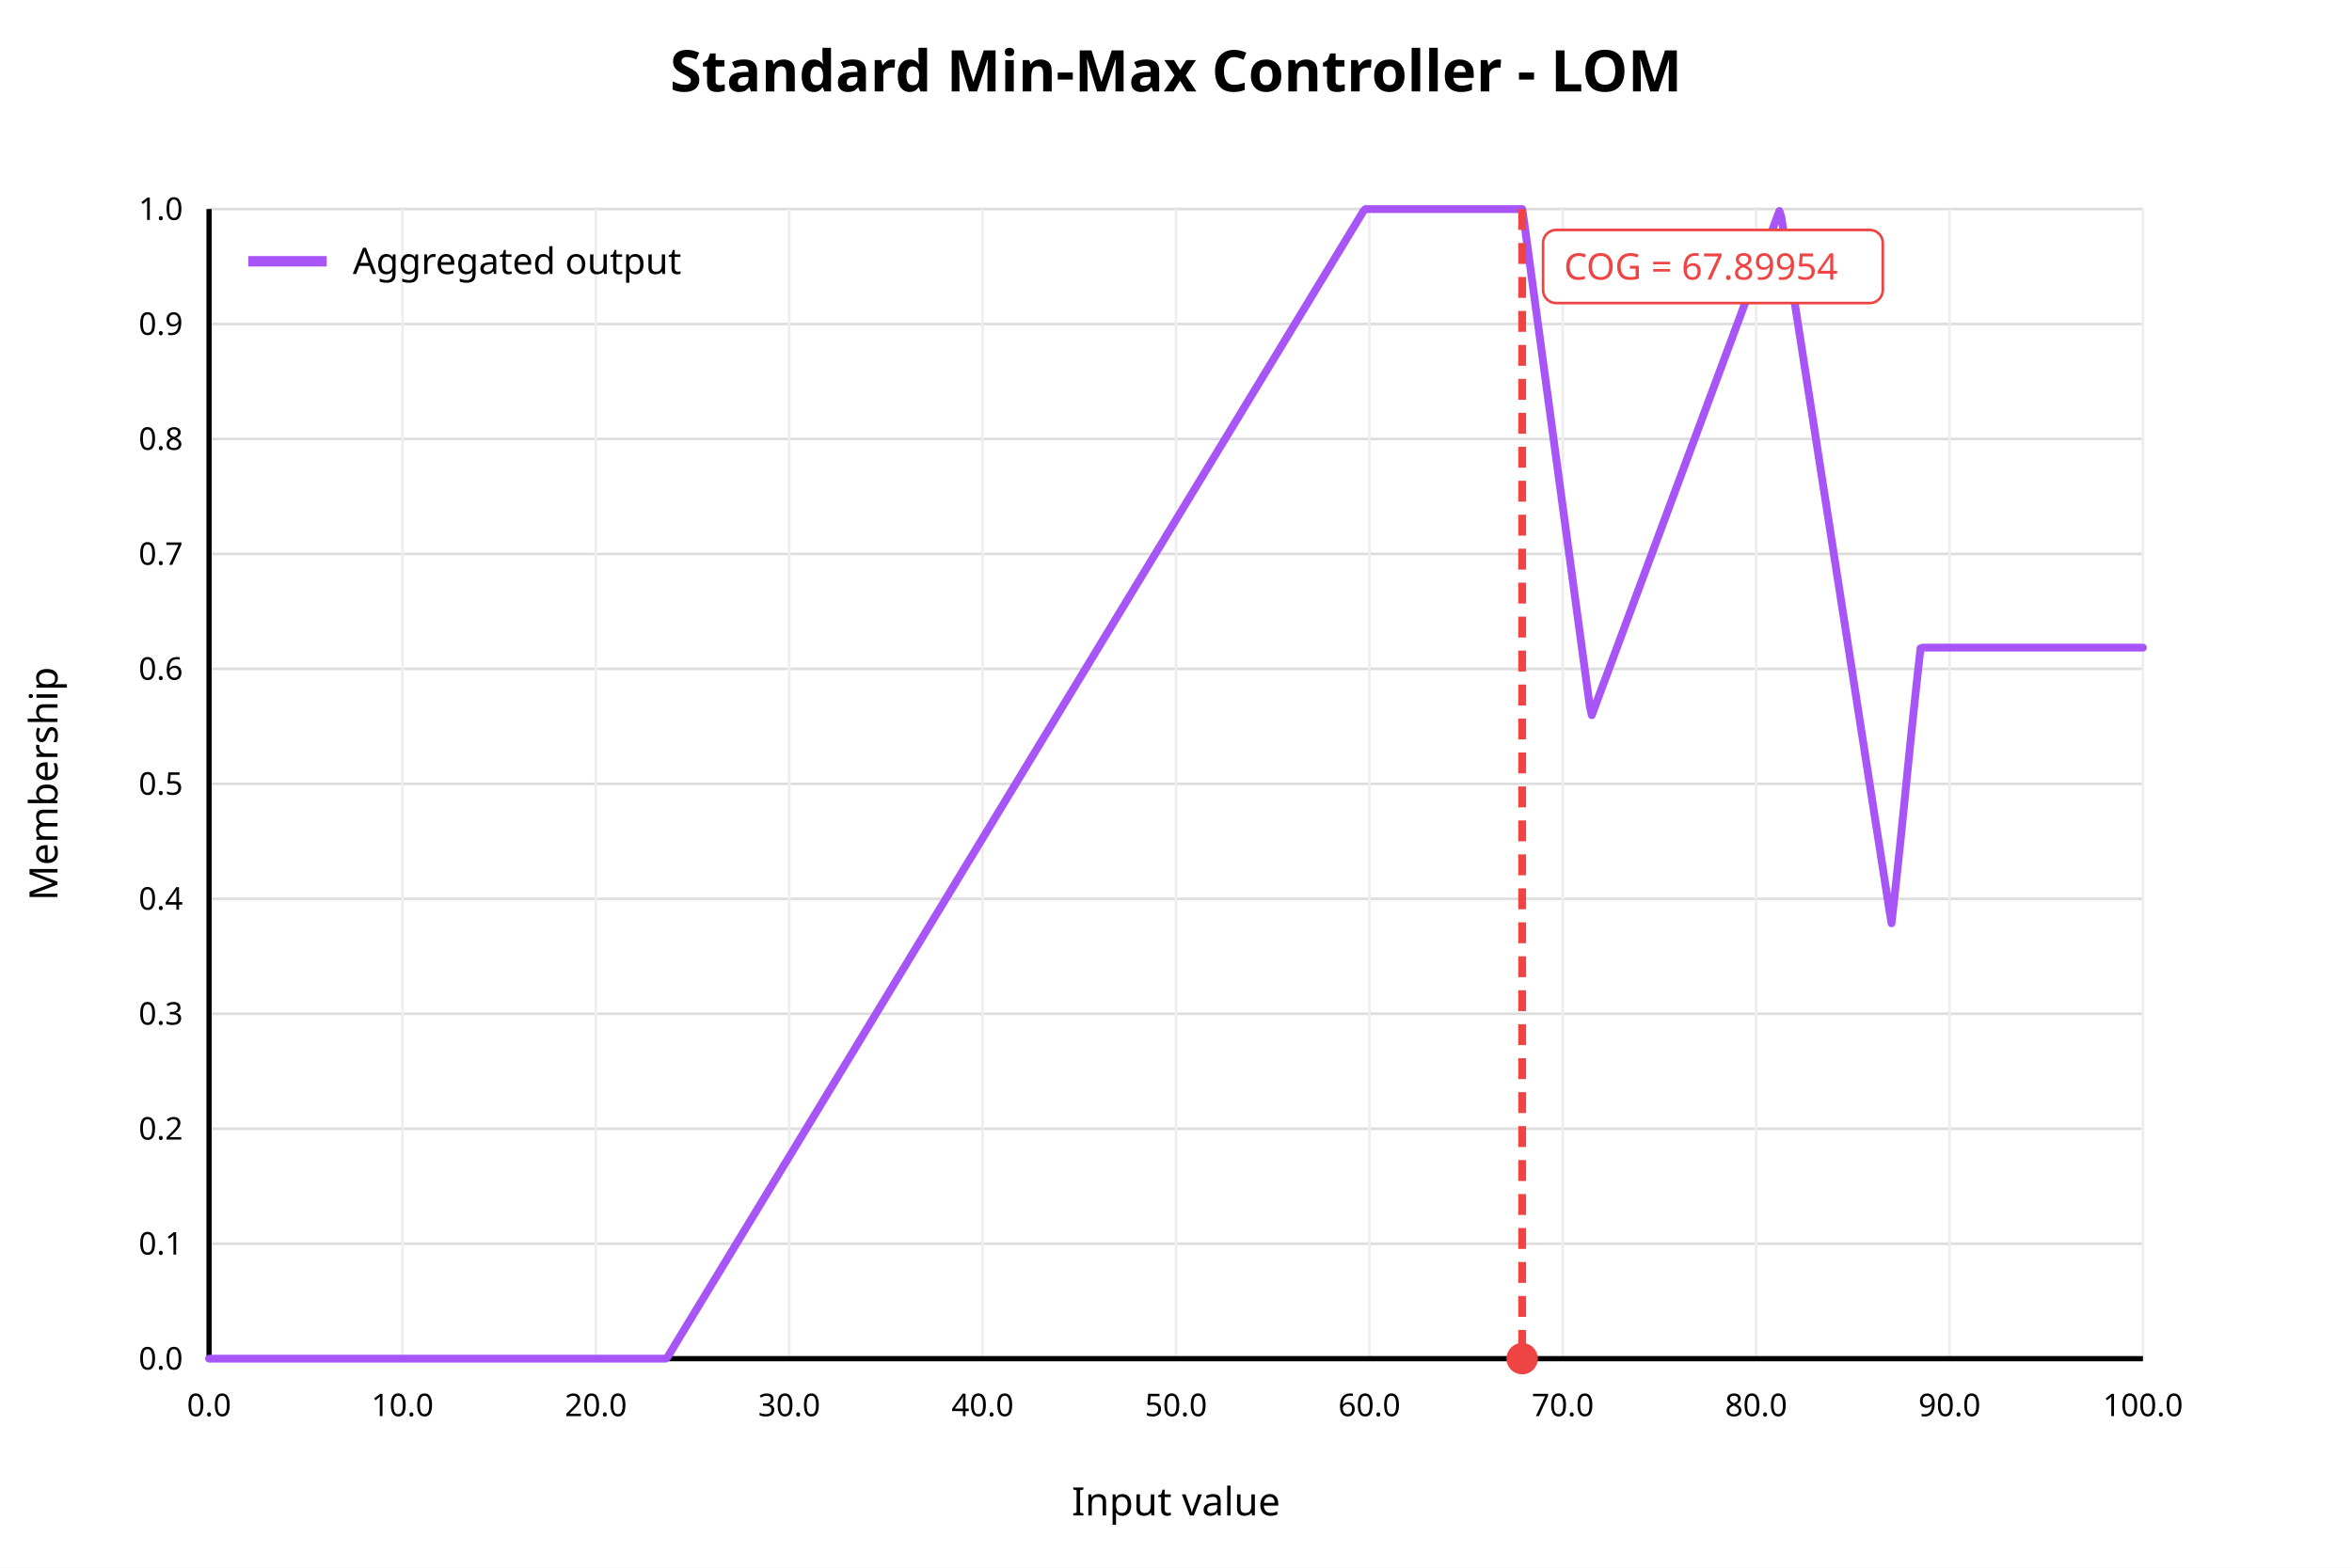
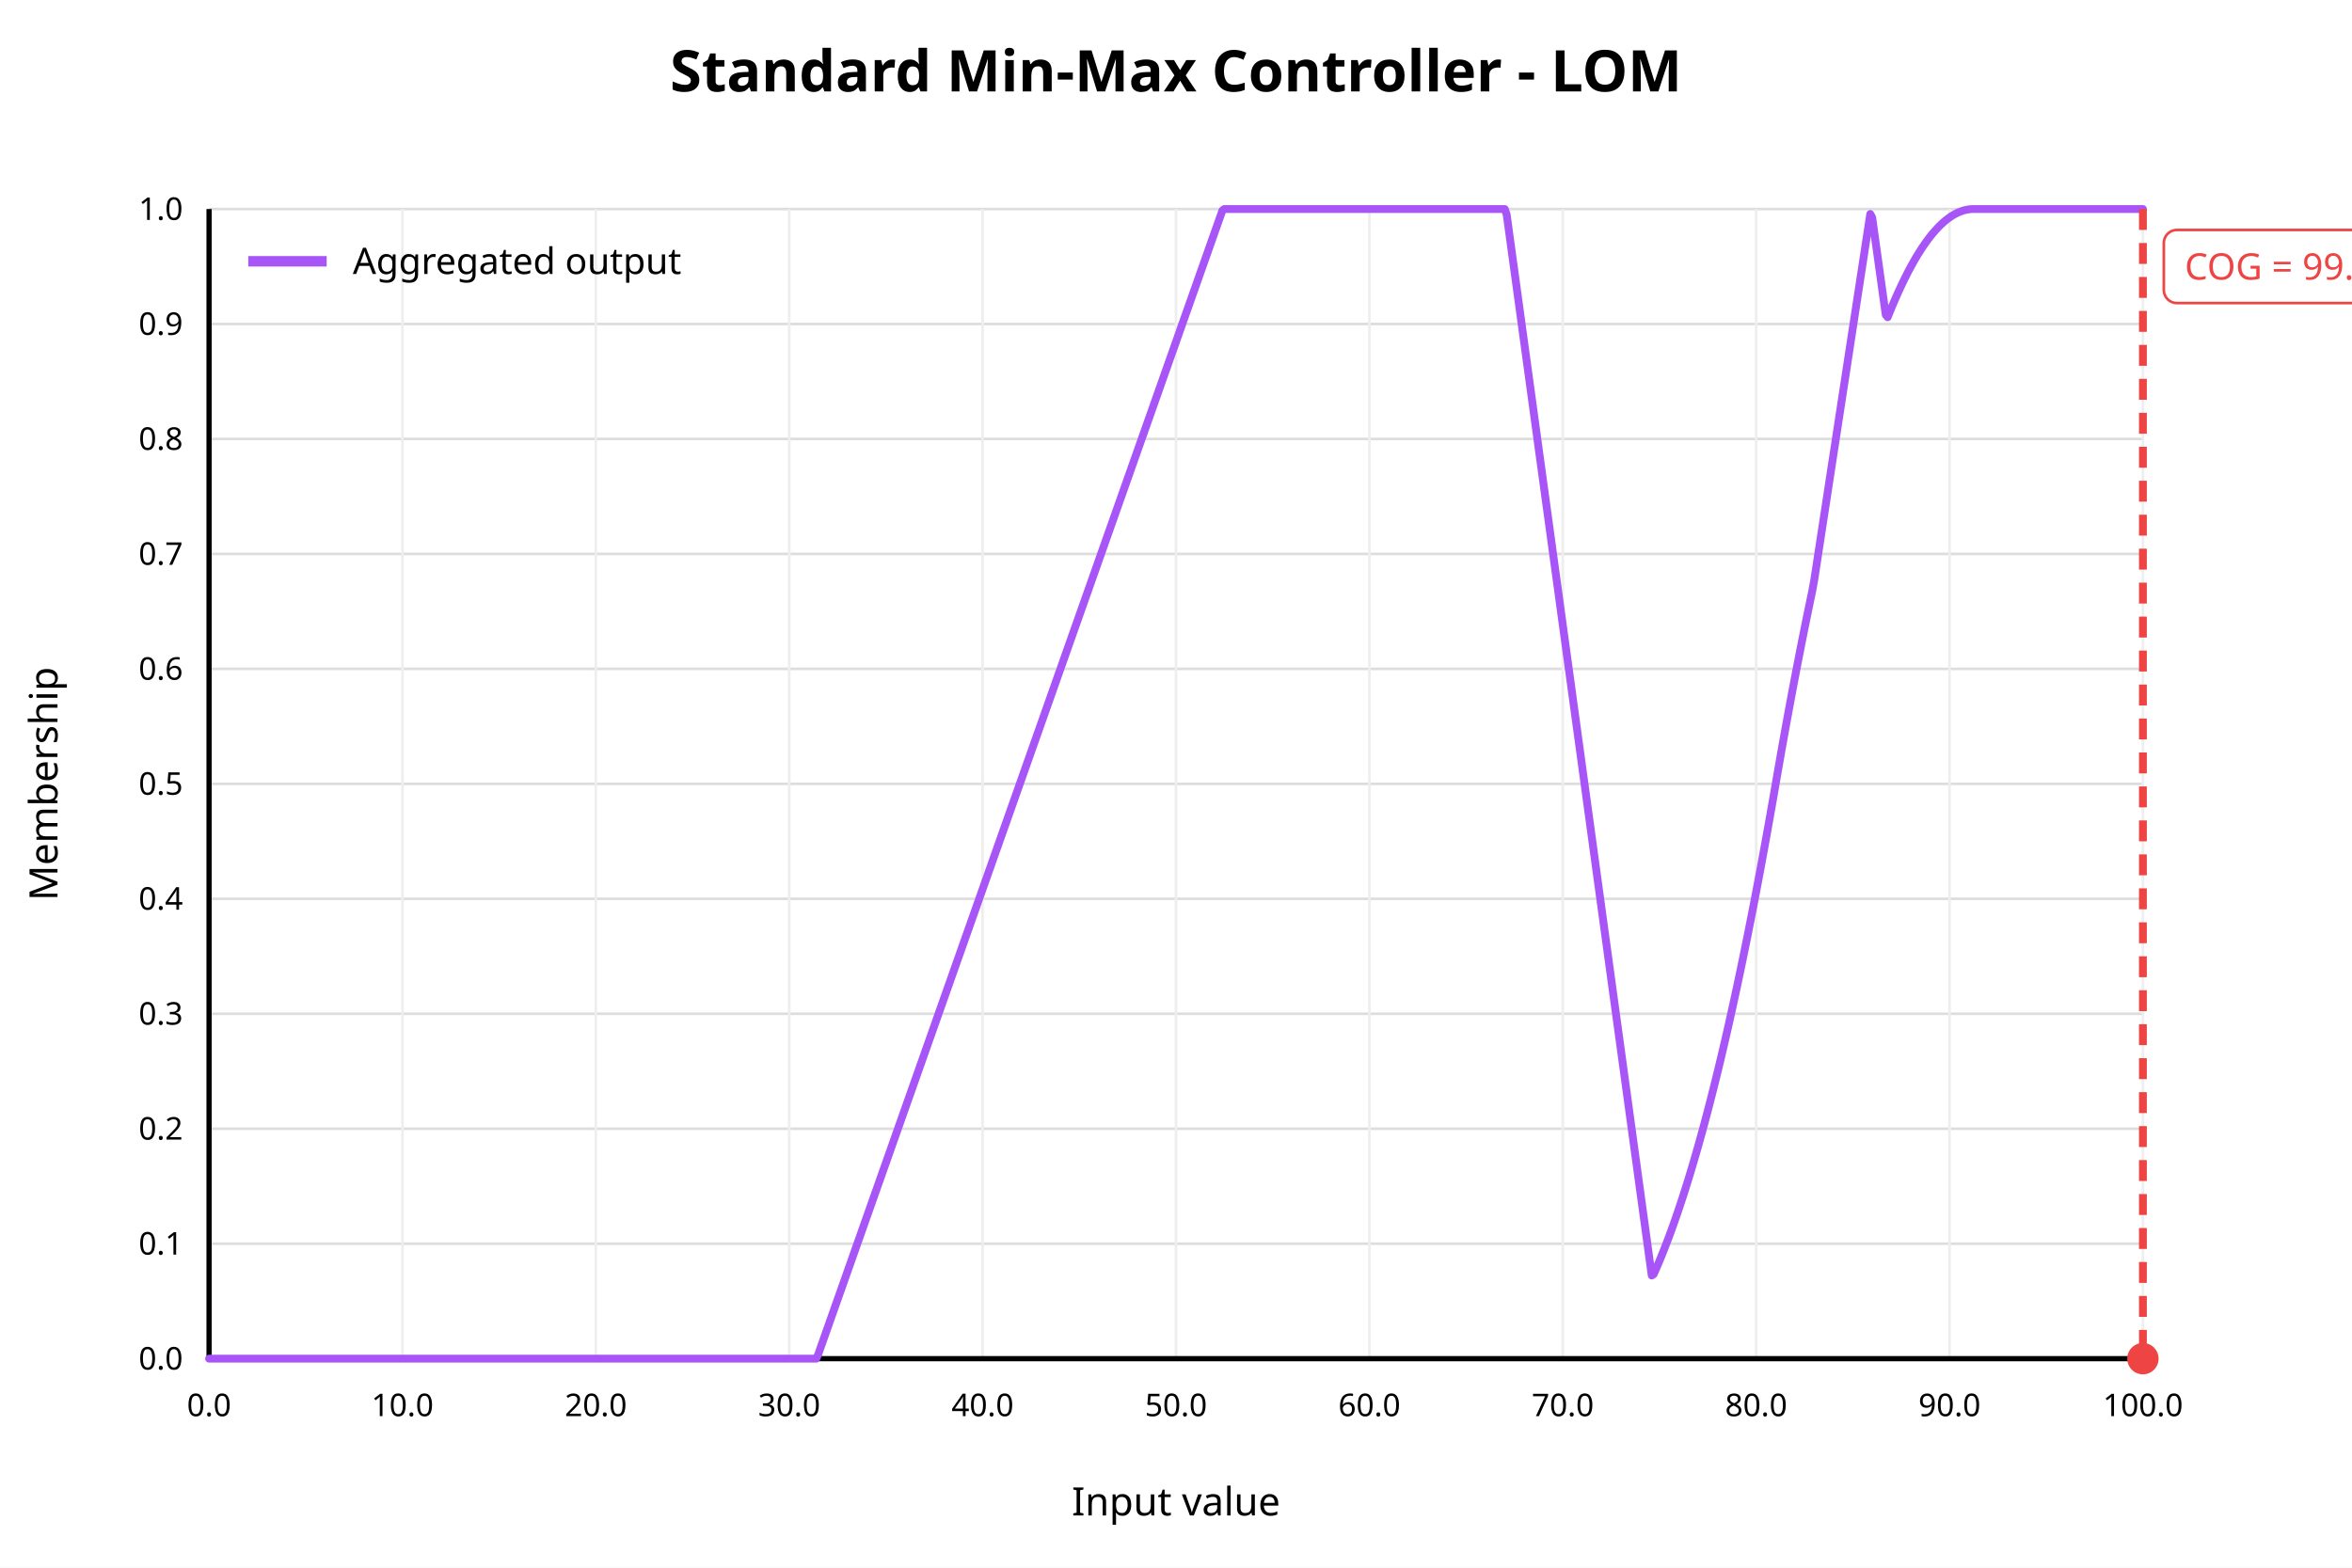
<svg xmlns="http://www.w3.org/2000/svg" width="900" height="600" viewBox="0 0 900 600">
  <rect x="0" y="0" width="900" height="600" fill="white" />
  <text x="450" y="35" text-anchor="middle" font-family="sans-serif" font-size="22" font-weight="bold" fill="black">Standard Min-Max Controller - LOM</text>
  <line x1="80" y1="520.00" x2="820" y2="520.00" stroke="#dddddd" stroke-width="1" />
  <text x="70" y="520.00" text-anchor="end" dominant-baseline="middle" font-family="sans-serif" font-size="12" fill="black">0.0</text>
  <line x1="80" y1="476.00" x2="820" y2="476.00" stroke="#dddddd" stroke-width="1" />
  <text x="70" y="476.00" text-anchor="end" dominant-baseline="middle" font-family="sans-serif" font-size="12" fill="black">0.1</text>
  <line x1="80" y1="432.00" x2="820" y2="432.00" stroke="#dddddd" stroke-width="1" />
  <text x="70" y="432.00" text-anchor="end" dominant-baseline="middle" font-family="sans-serif" font-size="12" fill="black">0.2</text>
  <line x1="80" y1="388.00" x2="820" y2="388.00" stroke="#dddddd" stroke-width="1" />
  <text x="70" y="388.00" text-anchor="end" dominant-baseline="middle" font-family="sans-serif" font-size="12" fill="black">0.3</text>
  <line x1="80" y1="344.00" x2="820" y2="344.00" stroke="#dddddd" stroke-width="1" />
  <text x="70" y="344.00" text-anchor="end" dominant-baseline="middle" font-family="sans-serif" font-size="12" fill="black">0.4</text>
  <line x1="80" y1="300.00" x2="820" y2="300.00" stroke="#dddddd" stroke-width="1" />
  <text x="70" y="300.00" text-anchor="end" dominant-baseline="middle" font-family="sans-serif" font-size="12" fill="black">0.5</text>
  <line x1="80" y1="256.00" x2="820" y2="256.00" stroke="#dddddd" stroke-width="1" />
  <text x="70" y="256.00" text-anchor="end" dominant-baseline="middle" font-family="sans-serif" font-size="12" fill="black">0.6</text>
  <line x1="80" y1="212.00" x2="820" y2="212.00" stroke="#dddddd" stroke-width="1" />
  <text x="70" y="212.00" text-anchor="end" dominant-baseline="middle" font-family="sans-serif" font-size="12" fill="black">0.7</text>
  <line x1="80" y1="168.00" x2="820" y2="168.00" stroke="#dddddd" stroke-width="1" />
  <text x="70" y="168.00" text-anchor="end" dominant-baseline="middle" font-family="sans-serif" font-size="12" fill="black">0.8</text>
  <line x1="80" y1="124.00" x2="820" y2="124.00" stroke="#dddddd" stroke-width="1" />
  <text x="70" y="124.00" text-anchor="end" dominant-baseline="middle" font-family="sans-serif" font-size="12" fill="black">0.9</text>
  <line x1="80" y1="80.00" x2="820" y2="80.00" stroke="#dddddd" stroke-width="1" />
  <text x="70" y="80.00" text-anchor="end" dominant-baseline="middle" font-family="sans-serif" font-size="12" fill="black">1.0</text>
  <line x1="80.00" y1="80" x2="80.00" y2="520" stroke="#eeeeee" stroke-width="1" />
  <text x="80.00" y="542" text-anchor="middle" font-family="sans-serif" font-size="12" fill="black">0.0</text>
  <line x1="154.00" y1="80" x2="154.00" y2="520" stroke="#eeeeee" stroke-width="1" />
  <text x="154.00" y="542" text-anchor="middle" font-family="sans-serif" font-size="12" fill="black">10.0</text>
  <line x1="228.00" y1="80" x2="228.00" y2="520" stroke="#eeeeee" stroke-width="1" />
  <text x="228.00" y="542" text-anchor="middle" font-family="sans-serif" font-size="12" fill="black">20.0</text>
  <line x1="302.00" y1="80" x2="302.00" y2="520" stroke="#eeeeee" stroke-width="1" />
  <text x="302.00" y="542" text-anchor="middle" font-family="sans-serif" font-size="12" fill="black">30.0</text>
  <line x1="376.00" y1="80" x2="376.00" y2="520" stroke="#eeeeee" stroke-width="1" />
  <text x="376.00" y="542" text-anchor="middle" font-family="sans-serif" font-size="12" fill="black">40.0</text>
  <line x1="450.00" y1="80" x2="450.00" y2="520" stroke="#eeeeee" stroke-width="1" />
  <text x="450.00" y="542" text-anchor="middle" font-family="sans-serif" font-size="12" fill="black">50.0</text>
  <line x1="524.00" y1="80" x2="524.00" y2="520" stroke="#eeeeee" stroke-width="1" />
  <text x="524.00" y="542" text-anchor="middle" font-family="sans-serif" font-size="12" fill="black">60.0</text>
  <line x1="598.00" y1="80" x2="598.00" y2="520" stroke="#eeeeee" stroke-width="1" />
  <text x="598.00" y="542" text-anchor="middle" font-family="sans-serif" font-size="12" fill="black">70.0</text>
  <line x1="672.00" y1="80" x2="672.00" y2="520" stroke="#eeeeee" stroke-width="1" />
  <text x="672.00" y="542" text-anchor="middle" font-family="sans-serif" font-size="12" fill="black">80.0</text>
  <line x1="746.00" y1="80" x2="746.00" y2="520" stroke="#eeeeee" stroke-width="1" />
  <text x="746.00" y="542" text-anchor="middle" font-family="sans-serif" font-size="12" fill="black">90.0</text>
  <line x1="820.00" y1="80" x2="820.00" y2="520" stroke="#eeeeee" stroke-width="1" />
  <text x="820.00" y="542" text-anchor="middle" font-family="sans-serif" font-size="12" fill="black">100.0</text>
  <line x1="80" y1="520" x2="820" y2="520" stroke="black" stroke-width="2" />
  <line x1="80" y1="80" x2="80" y2="520" stroke="black" stroke-width="2" />
  <text x="450" y="580" text-anchor="middle" font-family="sans-serif" font-size="15" fill="black">Input value</text>
  <text x="22" y="300" text-anchor="middle" font-family="sans-serif" font-size="15" fill="black" transform="rotate(-90 22 300)">Membership</text>
-   <polyline fill="none" stroke="#a855f7" stroke-width="3" stroke-linejoin="round" stroke-linecap="round" points="80.00,520.00 80.74,520.00 81.48,520.00 82.22,520.00 82.96,520.00 83.70,520.00 84.44,520.00 85.18,520.00 85.92,520.00 86.66,520.00 87.40,520.00 88.14,520.00 88.88,520.00 89.62,520.00 90.36,520.00 91.10,520.00 91.84,520.00 92.58,520.00 93.32,520.00 94.06,520.00 94.80,520.00 95.54,520.00 96.28,520.00 97.02,520.00 97.76,520.00 98.50,520.00 99.24,520.00 99.98,520.00 100.72,520.00 101.46,520.00 102.20,520.00 102.94,520.00 103.68,520.00 104.42,520.00 105.16,520.00 105.90,520.00 106.64,520.00 107.38,520.00 108.12,520.00 108.86,520.00 109.60,520.00 110.34,520.00 111.08,520.00 111.82,520.00 112.56,520.00 113.30,520.00 114.04,520.00 114.78,520.00 115.52,520.00 116.26,520.00 117.00,520.00 117.74,520.00 118.48,520.00 119.22,520.00 119.96,520.00 120.70,520.00 121.44,520.00 122.18,520.00 122.92,520.00 123.66,520.00 124.40,520.00 125.14,520.00 125.88,520.00 126.62,520.00 127.36,520.00 128.10,520.00 128.84,520.00 129.58,520.00 130.32,520.00 131.06,520.00 131.80,520.00 132.54,520.00 133.28,520.00 134.02,520.00 134.76,520.00 135.50,520.00 136.24,520.00 136.98,520.00 137.72,520.00 138.46,520.00 139.20,520.00 139.94,520.00 140.68,520.00 141.42,520.00 142.16,520.00 142.90,520.00 143.64,520.00 144.38,520.00 145.12,520.00 145.86,520.00 146.60,520.00 147.34,520.00 148.08,520.00 148.82,520.00 149.56,520.00 150.30,520.00 151.04,520.00 151.78,520.00 152.52,520.00 153.26,520.00 154.00,520.00 154.74,520.00 155.48,520.00 156.22,520.00 156.96,520.00 157.70,520.00 158.44,520.00 159.18,520.00 159.92,520.00 160.66,520.00 161.40,520.00 162.14,520.00 162.88,520.00 163.62,520.00 164.36,520.00 165.10,520.00 165.84,520.00 166.58,520.00 167.32,520.00 168.06,520.00 168.80,520.00 169.54,520.00 170.28,520.00 171.02,520.00 171.76,520.00 172.50,520.00 173.24,520.00 173.98,520.00 174.72,520.00 175.46,520.00 176.20,520.00 176.94,520.00 177.68,520.00 178.42,520.00 179.16,520.00 179.90,520.00 180.64,520.00 181.38,520.00 182.12,520.00 182.86,520.00 183.60,520.00 184.34,520.00 185.08,520.00 185.82,520.00 186.56,520.00 187.30,520.00 188.04,520.00 188.78,520.00 189.52,520.00 190.26,520.00 191.00,520.00 191.74,520.00 192.48,520.00 193.22,520.00 193.96,520.00 194.70,520.00 195.44,520.00 196.18,520.00 196.92,520.00 197.66,520.00 198.40,520.00 199.14,520.00 199.88,520.00 200.62,520.00 201.36,520.00 202.10,520.00 202.84,520.00 203.58,520.00 204.32,520.00 205.06,520.00 205.80,520.00 206.54,520.00 207.28,520.00 208.02,520.00 208.76,520.00 209.50,520.00 210.24,520.00 210.98,520.00 211.72,520.00 212.46,520.00 213.20,520.00 213.94,520.00 214.68,520.00 215.42,520.00 216.16,520.00 216.90,520.00 217.64,520.00 218.38,520.00 219.12,520.00 219.86,520.00 220.60,520.00 221.34,520.00 222.08,520.00 222.82,520.00 223.56,520.00 224.30,520.00 225.04,520.00 225.78,520.00 226.52,520.00 227.26,520.00 228.00,520.00 228.74,520.00 229.48,520.00 230.22,520.00 230.96,520.00 231.70,520.00 232.44,520.00 233.18,520.00 233.92,520.00 234.66,520.00 235.40,520.00 236.14,520.00 236.88,520.00 237.62,520.00 238.36,520.00 239.10,520.00 239.84,520.00 240.58,520.00 241.32,520.00 242.06,520.00 242.80,520.00 243.54,520.00 244.28,520.00 245.02,520.00 245.76,520.00 246.50,520.00 247.24,520.00 247.98,520.00 248.72,520.00 249.46,520.00 250.20,520.00 250.94,520.00 251.68,520.00 252.42,520.00 253.16,520.00 253.90,520.00 254.64,520.00 255.38,519.49 256.12,518.27 256.86,517.05 257.60,515.83 258.34,514.61 259.08,513.39 259.82,512.17 260.56,510.95 261.30,509.73 262.04,508.52 262.78,507.30 263.52,506.08 264.26,504.86 265.00,503.64 265.74,502.42 266.48,501.20 267.22,499.98 267.96,498.77 268.70,497.55 269.44,496.33 270.18,495.11 270.92,493.89 271.66,492.67 272.40,491.45 273.14,490.23 273.88,489.01 274.62,487.80 275.36,486.58 276.10,485.36 276.84,484.14 277.58,482.92 278.32,481.70 279.06,480.48 279.80,479.26 280.54,478.04 281.28,476.83 282.02,475.61 282.76,474.39 283.50,473.17 284.24,471.95 284.98,470.73 285.72,469.51 286.46,468.29 287.20,467.08 287.94,465.86 288.68,464.64 289.42,463.42 290.16,462.20 290.90,460.98 291.64,459.76 292.38,458.54 293.12,457.32 293.86,456.11 294.60,454.89 295.34,453.67 296.08,452.45 296.82,451.23 297.56,450.01 298.30,448.79 299.04,447.57 299.78,446.35 300.52,445.14 301.26,443.92 302.00,442.70 302.74,441.48 303.48,440.26 304.22,439.04 304.96,437.82 305.70,436.60 306.44,435.39 307.18,434.17 307.92,432.95 308.66,431.73 309.40,430.51 310.14,429.29 310.88,428.07 311.62,426.85 312.36,425.63 313.10,424.42 313.84,423.20 314.58,421.98 315.32,420.76 316.06,419.54 316.80,418.32 317.54,417.10 318.28,415.88 319.02,414.66 319.76,413.45 320.50,412.23 321.24,411.01 321.98,409.79 322.72,408.57 323.46,407.35 324.20,406.13 324.94,404.91 325.68,403.70 326.42,402.48 327.16,401.26 327.90,400.04 328.64,398.82 329.38,397.60 330.12,396.38 330.86,395.16 331.60,393.94 332.34,392.73 333.08,391.51 333.82,390.29 334.56,389.07 335.30,387.85 336.04,386.63 336.78,385.41 337.52,384.19 338.26,382.97 339.00,381.76 339.74,380.54 340.48,379.32 341.22,378.10 341.96,376.88 342.70,375.66 343.44,374.44 344.18,373.22 344.92,372.01 345.66,370.79 346.40,369.57 347.14,368.35 347.88,367.13 348.62,365.91 349.36,364.69 350.10,363.47 350.84,362.25 351.58,361.04 352.32,359.82 353.06,358.60 353.80,357.38 354.54,356.16 355.28,354.94 356.02,353.72 356.76,352.50 357.50,351.28 358.24,350.07 358.98,348.85 359.72,347.63 360.46,346.41 361.20,345.19 361.94,343.97 362.68,342.75 363.42,341.53 364.16,340.32 364.90,339.10 365.64,337.88 366.38,336.66 367.12,335.44 367.86,334.22 368.60,333.00 369.34,331.78 370.08,330.56 370.82,329.35 371.56,328.13 372.30,326.91 373.04,325.69 373.78,324.47 374.52,323.25 375.26,322.03 376.00,320.81 376.74,319.59 377.48,318.38 378.22,317.16 378.96,315.94 379.70,314.72 380.44,313.50 381.18,312.28 381.92,311.06 382.66,309.84 383.40,308.62 384.14,307.41 384.88,306.19 385.62,304.97 386.36,303.75 387.10,302.53 387.84,301.31 388.58,300.09 389.32,298.87 390.06,297.66 390.80,296.44 391.54,295.22 392.28,294.00 393.02,292.78 393.76,291.56 394.50,290.34 395.24,289.12 395.98,287.90 396.72,286.69 397.46,285.47 398.20,284.25 398.94,283.03 399.68,281.81 400.42,280.59 401.16,279.37 401.90,278.15 402.64,276.93 403.38,275.72 404.12,274.50 404.86,273.28 405.60,272.06 406.34,270.84 407.08,269.62 407.82,268.40 408.56,267.18 409.30,265.97 410.04,264.75 410.78,263.53 411.52,262.31 412.26,261.09 413.00,259.87 413.74,258.65 414.48,257.43 415.22,256.21 415.96,255.00 416.70,253.78 417.44,252.56 418.18,251.34 418.92,250.12 419.66,248.90 420.40,247.68 421.14,246.46 421.88,245.24 422.62,244.03 423.36,242.81 424.10,241.59 424.84,240.37 425.58,239.15 426.32,237.93 427.06,236.71 427.80,235.49 428.54,234.28 429.28,233.06 430.02,231.84 430.76,230.62 431.50,229.40 432.24,228.18 432.98,226.96 433.72,225.74 434.46,224.52 435.20,223.31 435.94,222.09 436.68,220.87 437.42,219.65 438.16,218.43 438.90,217.21 439.64,215.99 440.38,214.77 441.12,213.55 441.86,212.34 442.60,211.12 443.34,209.90 444.08,208.68 444.82,207.46 445.56,206.24 446.30,205.02 447.04,203.80 447.78,202.59 448.52,201.37 449.26,200.15 450.00,198.93 450.74,197.71 451.48,196.49 452.22,195.27 452.96,194.05 453.70,192.83 454.44,191.62 455.18,190.40 455.92,189.18 456.66,187.96 457.40,186.74 458.14,185.52 458.88,184.30 459.62,183.08 460.36,181.86 461.10,180.65 461.84,179.43 462.58,178.21 463.32,176.99 464.06,175.77 464.80,174.55 465.54,173.33 466.28,172.11 467.02,170.90 467.76,169.68 468.50,168.46 469.24,167.24 469.98,166.02 470.72,164.80 471.46,163.58 472.20,162.36 472.94,161.14 473.68,159.93 474.42,158.71 475.16,157.49 475.90,156.27 476.64,155.05 477.38,153.83 478.12,152.61 478.86,151.39 479.60,150.17 480.34,148.96 481.08,147.74 481.82,146.52 482.56,145.30 483.30,144.08 484.04,142.86 484.78,141.64 485.52,140.42 486.26,139.21 487.00,137.99 487.74,136.77 488.48,135.55 489.22,134.33 489.96,133.11 490.70,131.89 491.44,130.67 492.18,129.45 492.92,128.24 493.66,127.02 494.40,125.80 495.14,124.58 495.88,123.36 496.62,122.14 497.36,120.92 498.10,119.70 498.84,118.48 499.58,117.27 500.32,116.05 501.06,114.83 501.80,113.61 502.54,112.39 503.28,111.17 504.02,109.95 504.76,108.73 505.50,107.52 506.24,106.30 506.98,105.08 507.72,103.86 508.46,102.64 509.20,101.42 509.94,100.20 510.68,98.98 511.42,97.76 512.16,96.55 512.90,95.33 513.64,94.11 514.38,92.89 515.12,91.67 515.86,90.45 516.60,89.23 517.34,88.01 518.08,86.79 518.82,85.58 519.56,84.36 520.30,83.14 521.04,81.92 521.78,80.70 522.52,80.02 523.26,80.02 524.00,80.02 524.74,80.02 525.48,80.02 526.22,80.02 526.96,80.02 527.70,80.02 528.44,80.02 529.18,80.02 529.92,80.02 530.66,80.02 531.40,80.02 532.14,80.02 532.88,80.02 533.62,80.02 534.36,80.02 535.10,80.02 535.84,80.02 536.58,80.02 537.32,80.02 538.06,80.02 538.80,80.02 539.54,80.02 540.28,80.02 541.02,80.02 541.76,80.02 542.50,80.02 543.24,80.02 543.98,80.02 544.72,80.02 545.46,80.02 546.20,80.02 546.94,80.02 547.68,80.02 548.42,80.02 549.16,80.02 549.90,80.02 550.64,80.02 551.38,80.02 552.12,80.02 552.86,80.02 553.60,80.02 554.34,80.02 555.08,80.02 555.82,80.02 556.56,80.02 557.30,80.02 558.04,80.02 558.78,80.02 559.52,80.02 560.26,80.02 561.00,80.02 561.74,80.02 562.48,80.02 563.22,80.02 563.96,80.02 564.70,80.02 565.44,80.02 566.18,80.02 566.92,80.02 567.66,80.02 568.40,80.02 569.14,80.02 569.88,80.02 570.62,80.02 571.36,80.02 572.10,80.02 572.84,80.02 573.58,80.02 574.32,80.02 575.06,80.02 575.80,80.02 576.54,80.02 577.28,80.02 578.02,80.02 578.76,80.02 579.50,80.02 580.24,80.02 580.98,80.02 581.72,80.02 582.46,80.02 583.20,84.74 583.94,90.21 584.68,95.67 585.42,101.13 586.16,106.60 586.90,112.06 587.64,117.52 588.38,122.98 589.12,128.45 589.86,133.91 590.60,139.37 591.34,144.83 592.08,150.30 592.82,155.76 593.56,161.22 594.30,166.68 595.04,172.15 595.78,177.61 596.52,183.07 597.26,188.54 598.00,194.00 598.74,199.46 599.48,204.92 600.22,210.39 600.96,215.85 601.70,221.31 602.44,226.77 603.18,232.24 603.92,237.70 604.66,243.16 605.40,248.63 606.14,254.09 606.88,259.55 607.62,265.01 608.36,270.48 609.10,273.72 609.84,271.73 610.58,269.74 611.32,267.75 612.06,265.76 612.80,263.77 613.54,261.78 614.28,259.79 615.02,257.81 615.76,255.82 616.50,253.83 617.24,251.84 617.98,249.85 618.72,247.86 619.46,245.87 620.20,243.88 620.94,241.89 621.68,239.90 622.42,237.91 623.16,235.92 623.90,233.93 624.64,231.94 625.38,229.95 626.12,227.96 626.86,225.97 627.60,223.98 628.34,221.99 629.08,220.00 629.82,218.01 630.56,216.02 631.30,214.04 632.04,212.05 632.78,210.06 633.52,208.07 634.26,206.08 635.00,204.09 635.74,202.10 636.48,200.11 637.22,198.12 637.96,196.13 638.70,194.14 639.44,192.15 640.18,190.16 640.92,188.17 641.66,186.18 642.40,184.19 643.14,182.20 643.88,180.21 644.62,178.22 645.36,176.23 646.10,174.24 646.84,172.25 647.58,170.26 648.32,168.28 649.06,166.29 649.80,164.30 650.54,162.31 651.28,160.32 652.02,158.33 652.76,156.34 653.50,154.35 654.24,152.36 654.98,150.37 655.72,148.38 656.46,146.39 657.20,144.40 657.94,142.41 658.68,140.42 659.42,138.43 660.16,136.44 660.90,134.45 661.64,132.46 662.38,130.47 663.12,128.48 663.86,126.49 664.60,124.51 665.34,122.52 666.08,120.53 666.82,118.54 667.56,116.55 668.30,114.56 669.04,112.57 669.78,110.58 670.52,108.59 671.26,106.60 672.00,104.61 672.74,102.62 673.48,100.63 674.22,98.64 674.96,96.65 675.70,94.66 676.44,92.67 677.18,90.68 677.92,88.69 678.66,86.70 679.40,84.71 680.14,82.72 680.88,80.74 681.62,82.99 682.36,87.74 683.10,92.49 683.84,97.24 684.58,101.99 685.32,106.74 686.06,111.49 686.80,116.24 687.54,120.98 688.28,125.73 689.02,130.48 689.76,135.23 690.50,139.98 691.24,144.73 691.98,149.48 692.72,154.23 693.46,158.97 694.20,163.72 694.94,168.47 695.68,173.22 696.42,177.97 697.16,182.72 697.90,187.47 698.64,192.22 699.38,196.97 700.12,201.71 700.86,206.46 701.60,211.21 702.34,215.96 703.08,220.71 703.82,225.46 704.56,230.21 705.30,234.96 706.04,239.70 706.78,244.45 707.52,249.20 708.26,253.95 709.00,258.70 709.74,263.45 710.48,268.20 711.22,272.95 711.96,277.69 712.70,282.44 713.44,287.19 714.18,291.94 714.92,296.69 715.66,301.44 716.40,306.19 717.14,310.94 717.88,315.69 718.62,320.43 719.36,325.18 720.10,329.93 720.84,334.68 721.58,339.43 722.32,344.18 723.06,348.93 723.80,353.37 724.54,346.78 725.28,340.07 726.02,333.23 726.76,326.26 727.50,319.16 728.24,311.94 728.98,304.58 729.72,297.12 730.46,289.74 731.20,282.49 731.94,275.36 732.68,268.36 733.42,261.49 734.16,254.75 734.90,248.13 735.64,247.87 736.38,247.87 737.12,247.87 737.86,247.87 738.60,247.87 739.34,247.87 740.08,247.87 740.82,247.87 741.56,247.87 742.30,247.87 743.04,247.87 743.78,247.87 744.52,247.87 745.26,247.87 746.00,247.87 746.74,247.87 747.48,247.87 748.22,247.87 748.96,247.87 749.70,247.87 750.44,247.87 751.18,247.87 751.92,247.87 752.66,247.87 753.40,247.87 754.14,247.87 754.88,247.87 755.62,247.87 756.36,247.87 757.10,247.87 757.84,247.87 758.58,247.87 759.32,247.87 760.06,247.87 760.80,247.87 761.54,247.87 762.28,247.87 763.02,247.87 763.76,247.87 764.50,247.87 765.24,247.87 765.98,247.87 766.72,247.87 767.46,247.87 768.20,247.87 768.94,247.87 769.68,247.87 770.42,247.87 771.16,247.87 771.90,247.87 772.64,247.87 773.38,247.87 774.12,247.87 774.86,247.87 775.60,247.87 776.34,247.87 777.08,247.87 777.82,247.87 778.56,247.87 779.30,247.87 780.04,247.87 780.78,247.87 781.52,247.87 782.26,247.87 783.00,247.87 783.74,247.87 784.48,247.87 785.22,247.87 785.96,247.87 786.70,247.87 787.44,247.87 788.18,247.87 788.92,247.87 789.66,247.87 790.40,247.87 791.14,247.87 791.88,247.87 792.62,247.87 793.36,247.87 794.10,247.87 794.84,247.87 795.58,247.87 796.32,247.87 797.06,247.87 797.80,247.87 798.54,247.87 799.28,247.87 800.02,247.87 800.76,247.87 801.50,247.87 802.24,247.87 802.98,247.87 803.72,247.87 804.46,247.87 805.20,247.87 805.94,247.87 806.68,247.87 807.42,247.87 808.16,247.87 808.90,247.87 809.64,247.87 810.38,247.87 811.12,247.87 811.86,247.87 812.60,247.87 813.34,247.87 814.08,247.87 814.82,247.87 815.56,247.87 816.30,247.87 817.04,247.87 817.78,247.87 818.52,247.87 819.26,247.87 820.00,247.87" />
-   <line x1="582.46" y1="80" x2="582.46" y2="520" stroke="#ef4444" stroke-width="3" stroke-dasharray="8 5" />
-   <circle cx="582.46" cy="520" r="6" fill="#ef4444" />
-   <rect x="590.46" y="88" width="130" height="28" rx="5" fill="white" stroke="#ef4444" />
-   <text x="598.46" y="107" font-family="sans-serif" font-size="14" fill="#ef4444">COG = 67.89954</text>
+   <polyline fill="none" stroke="#a855f7" stroke-width="3" stroke-linejoin="round" stroke-linecap="round" points="80.00,520.00 80.74,520.00 81.48,520.00 82.22,520.00 82.96,520.00 83.70,520.00 84.44,520.00 85.18,520.00 85.92,520.00 86.66,520.00 87.40,520.00 88.14,520.00 88.88,520.00 89.62,520.00 90.36,520.00 91.10,520.00 91.84,520.00 92.58,520.00 93.32,520.00 94.06,520.00 94.80,520.00 95.54,520.00 96.28,520.00 97.02,520.00 97.76,520.00 98.50,520.00 99.24,520.00 99.98,520.00 100.72,520.00 101.46,520.00 102.20,520.00 102.94,520.00 103.68,520.00 104.42,520.00 105.16,520.00 105.90,520.00 106.64,520.00 107.38,520.00 108.12,520.00 108.86,520.00 109.60,520.00 110.34,520.00 111.08,520.00 111.82,520.00 112.56,520.00 113.30,520.00 114.04,520.00 114.78,520.00 115.52,520.00 116.26,520.00 117.00,520.00 117.74,520.00 118.48,520.00 119.22,520.00 119.96,520.00 120.70,520.00 121.44,520.00 122.18,520.00 122.92,520.00 123.66,520.00 124.40,520.00 125.14,520.00 125.88,520.00 126.62,520.00 127.36,520.00 128.10,520.00 128.84,520.00 129.58,520.00 130.32,520.00 131.06,520.00 131.80,520.00 132.54,520.00 133.28,520.00 134.02,520.00 134.76,520.00 135.50,520.00 136.24,520.00 136.98,520.00 137.72,520.00 138.46,520.00 139.20,520.00 139.94,520.00 140.68,520.00 141.42,520.00 142.16,520.00 142.90,520.00 143.64,520.00 144.38,520.00 145.12,520.00 145.86,520.00 146.60,520.00 147.34,520.00 148.08,520.00 148.82,520.00 149.56,520.00 150.30,520.00 151.04,520.00 151.78,520.00 152.52,520.00 153.26,520.00 154.00,520.00 154.74,520.00 155.48,520.00 156.22,520.00 156.96,520.00 157.70,520.00 158.44,520.00 159.18,520.00 159.92,520.00 160.66,520.00 161.40,520.00 162.14,520.00 162.88,520.00 163.62,520.00 164.36,520.00 165.10,520.00 165.84,520.00 166.58,520.00 167.32,520.00 168.06,520.00 168.80,520.00 169.54,520.00 170.28,520.00 171.02,520.00 171.76,520.00 172.50,520.00 173.24,520.00 173.98,520.00 174.72,520.00 175.46,520.00 176.20,520.00 176.94,520.00 177.68,520.00 178.42,520.00 179.16,520.00 179.90,520.00 180.64,520.00 181.38,520.00 182.12,520.00 182.86,520.00 183.60,520.00 184.34,520.00 185.08,520.00 185.82,520.00 186.56,520.00 187.30,520.00 188.04,520.00 188.78,520.00 189.52,520.00 190.26,520.00 191.00,520.00 191.74,520.00 192.48,520.00 193.22,520.00 193.96,520.00 194.70,520.00 195.44,520.00 196.18,520.00 196.92,520.00 197.66,520.00 198.40,520.00 199.14,520.00 199.88,520.00 200.62,520.00 201.36,520.00 202.10,520.00 202.84,520.00 203.58,520.00 204.32,520.00 205.06,520.00 205.80,520.00 206.54,520.00 207.28,520.00 208.02,520.00 208.76,520.00 209.50,520.00 210.24,520.00 210.98,520.00 211.72,520.00 212.46,520.00 213.20,520.00 213.94,520.00 214.68,520.00 215.42,520.00 216.16,520.00 216.90,520.00 217.64,520.00 218.38,520.00 219.12,520.00 219.86,520.00 220.60,520.00 221.34,520.00 222.08,520.00 222.82,520.00 223.56,520.00 224.30,520.00 225.04,520.00 225.78,520.00 226.52,520.00 227.26,520.00 228.00,520.00 228.74,520.00 229.48,520.00 230.22,520.00 230.96,520.00 231.70,520.00 232.44,520.00 233.18,520.00 233.92,520.00 234.66,520.00 235.40,520.00 236.14,520.00 236.88,520.00 237.62,520.00 238.36,520.00 239.10,520.00 239.84,520.00 240.58,520.00 241.32,520.00 242.06,520.00 242.80,520.00 243.54,520.00 244.28,520.00 245.02,520.00 245.76,520.00 246.50,520.00 247.24,520.00 247.98,520.00 248.72,520.00 249.46,520.00 250.20,520.00 250.94,520.00 251.68,520.00 252.42,520.00 253.16,520.00 253.90,520.00 254.64,520.00 255.38,520.00 256.12,520.00 256.86,520.00 257.60,520.00 258.34,520.00 259.08,520.00 259.82,520.00 260.56,520.00 261.30,520.00 262.04,520.00 262.78,520.00 263.52,520.00 264.26,520.00 265.00,520.00 265.74,520.00 266.48,520.00 267.22,520.00 267.96,520.00 268.70,520.00 269.44,520.00 270.18,520.00 270.92,520.00 271.66,520.00 272.40,520.00 273.14,520.00 273.88,520.00 274.62,520.00 275.36,520.00 276.10,520.00 276.84,520.00 277.58,520.00 278.32,520.00 279.06,520.00 279.80,520.00 280.54,520.00 281.28,520.00 282.02,520.00 282.76,520.00 283.50,520.00 284.24,520.00 284.98,520.00 285.72,520.00 286.46,520.00 287.20,520.00 287.94,520.00 288.68,520.00 289.42,520.00 290.16,520.00 290.90,520.00 291.64,520.00 292.38,520.00 293.12,520.00 293.86,520.00 294.60,520.00 295.34,520.00 296.08,520.00 296.82,520.00 297.56,520.00 298.30,520.00 299.04,520.00 299.78,520.00 300.52,520.00 301.26,520.00 302.00,520.00 302.74,520.00 303.48,520.00 304.22,520.00 304.96,520.00 305.70,520.00 306.44,520.00 307.18,520.00 307.92,520.00 308.66,520.00 309.40,520.00 310.14,520.00 310.88,520.00 311.62,520.00 312.36,520.00 313.10,518.34 313.84,516.24 314.58,514.15 315.32,512.05 316.06,509.96 316.80,507.86 317.54,505.77 318.28,503.67 319.02,501.58 319.76,499.48 320.50,497.39 321.24,495.29 321.98,493.20 322.72,491.11 323.46,489.01 324.20,486.92 324.94,484.82 325.68,482.73 326.42,480.63 327.16,478.54 327.90,476.44 328.64,474.35 329.38,472.25 330.12,470.16 330.86,468.06 331.60,465.97 332.34,463.87 333.08,461.78 333.82,459.68 334.56,457.59 335.30,455.50 336.04,453.40 336.78,451.31 337.52,449.21 338.26,447.12 339.00,445.02 339.74,442.93 340.48,440.83 341.22,438.74 341.96,436.64 342.70,434.55 343.44,432.45 344.18,430.36 344.92,428.26 345.66,426.17 346.40,424.07 347.14,421.98 347.88,419.89 348.62,417.79 349.36,415.70 350.10,413.60 350.84,411.51 351.58,409.41 352.32,407.32 353.06,405.22 353.80,403.13 354.54,401.03 355.28,398.94 356.02,396.84 356.76,394.75 357.50,392.65 358.24,390.56 358.98,388.46 359.72,386.37 360.46,384.28 361.20,382.18 361.94,380.09 362.68,377.99 363.42,375.90 364.16,373.80 364.90,371.71 365.64,369.61 366.38,367.52 367.12,365.42 367.86,363.33 368.60,361.23 369.34,359.14 370.08,357.04 370.82,354.95 371.56,352.85 372.30,350.76 373.04,348.67 373.78,346.57 374.52,344.48 375.26,342.38 376.00,340.29 376.74,338.19 377.48,336.10 378.22,334.00 378.96,331.91 379.70,329.81 380.44,327.72 381.18,325.62 381.92,323.53 382.66,321.43 383.40,319.34 384.14,317.24 384.88,315.15 385.62,313.05 386.36,310.96 387.10,308.87 387.84,306.77 388.58,304.68 389.32,302.58 390.06,300.49 390.80,298.39 391.54,296.30 392.28,294.20 393.02,292.11 393.76,290.01 394.50,287.92 395.24,285.82 395.98,283.73 396.72,281.63 397.46,279.54 398.20,277.44 398.94,275.35 399.68,273.26 400.42,271.16 401.16,269.07 401.90,266.97 402.64,264.88 403.38,262.78 404.12,260.69 404.86,258.59 405.60,256.50 406.34,254.40 407.08,252.31 407.82,250.21 408.56,248.12 409.30,246.02 410.04,243.93 410.78,241.83 411.52,239.74 412.26,237.65 413.00,235.55 413.74,233.46 414.48,231.36 415.22,229.27 415.96,227.17 416.70,225.08 417.44,222.98 418.18,220.89 418.92,218.79 419.66,216.70 420.40,214.60 421.14,212.51 421.88,210.41 422.62,208.32 423.36,206.22 424.10,204.13 424.84,202.04 425.58,199.94 426.32,197.85 427.06,195.75 427.80,193.66 428.54,191.56 429.28,189.47 430.02,187.37 430.76,185.28 431.50,183.18 432.24,181.09 432.98,178.99 433.72,176.90 434.46,174.80 435.20,172.71 435.94,170.61 436.68,168.52 437.42,166.43 438.16,164.33 438.90,162.24 439.64,160.14 440.38,158.05 441.12,155.95 441.86,153.86 442.60,151.76 443.34,149.67 444.08,147.57 444.82,145.48 445.56,143.38 446.30,141.29 447.04,139.19 447.78,137.10 448.52,135.00 449.26,132.91 450.00,130.82 450.74,128.72 451.48,126.63 452.22,124.53 452.96,122.44 453.70,120.34 454.44,118.25 455.18,116.15 455.92,114.06 456.66,111.96 457.40,109.87 458.14,107.77 458.88,105.68 459.62,103.58 460.36,101.49 461.10,99.39 461.84,97.30 462.58,95.20 463.32,93.11 464.06,91.02 464.80,88.92 465.54,86.83 466.28,84.73 467.02,82.64 467.76,80.54 468.50,80.00 469.24,80.00 469.98,80.00 470.72,80.00 471.46,80.00 472.20,80.00 472.94,80.00 473.68,80.00 474.42,80.00 475.16,80.00 475.90,80.00 476.64,80.00 477.38,80.00 478.12,80.00 478.86,80.00 479.60,80.00 480.34,80.00 481.08,80.00 481.82,80.00 482.56,80.00 483.30,80.00 484.04,80.00 484.78,80.00 485.52,80.00 486.26,80.00 487.00,80.00 487.74,80.00 488.48,80.00 489.22,80.00 489.96,80.00 490.70,80.00 491.44,80.00 492.18,80.00 492.92,80.00 493.66,80.00 494.40,80.00 495.14,80.00 495.88,80.00 496.62,80.00 497.36,80.00 498.10,80.00 498.84,80.00 499.58,80.00 500.32,80.00 501.06,80.00 501.80,80.00 502.54,80.00 503.28,80.00 504.02,80.00 504.76,80.00 505.50,80.00 506.24,80.00 506.98,80.00 507.72,80.00 508.46,80.00 509.20,80.00 509.94,80.00 510.68,80.00 511.42,80.00 512.16,80.00 512.90,80.00 513.64,80.00 514.38,80.00 515.12,80.00 515.86,80.00 516.60,80.00 517.34,80.00 518.08,80.00 518.82,80.00 519.56,80.00 520.30,80.00 521.04,80.00 521.78,80.00 522.52,80.00 523.26,80.00 524.00,80.00 524.74,80.00 525.48,80.00 526.22,80.00 526.96,80.00 527.70,80.00 528.44,80.00 529.18,80.00 529.92,80.00 530.66,80.00 531.40,80.00 532.14,80.00 532.88,80.00 533.62,80.00 534.36,80.00 535.10,80.00 535.84,80.00 536.58,80.00 537.32,80.00 538.06,80.00 538.80,80.00 539.54,80.00 540.28,80.00 541.02,80.00 541.76,80.00 542.50,80.00 543.24,80.00 543.98,80.00 544.72,80.00 545.46,80.00 546.20,80.00 546.94,80.00 547.68,80.00 548.42,80.00 549.16,80.00 549.90,80.00 550.64,80.00 551.38,80.00 552.12,80.00 552.86,80.00 553.60,80.00 554.34,80.00 555.08,80.00 555.82,80.00 556.56,80.00 557.30,80.00 558.04,80.00 558.78,80.00 559.52,80.00 560.26,80.00 561.00,80.00 561.74,80.00 562.48,80.00 563.22,80.00 563.96,80.00 564.70,80.00 565.44,80.00 566.18,80.00 566.92,80.00 567.66,80.00 568.40,80.00 569.14,80.00 569.88,80.00 570.62,80.00 571.36,80.00 572.10,80.00 572.84,80.00 573.58,80.00 574.32,80.00 575.06,80.00 575.80,80.00 576.54,82.15 577.28,87.56 578.02,92.98 578.76,98.39 579.50,103.80 580.24,109.22 580.98,114.63 581.72,120.04 582.46,125.46 583.20,130.87 583.94,136.28 584.68,141.70 585.42,147.11 586.16,152.53 586.90,157.94 587.64,163.35 588.38,168.77 589.12,174.18 589.86,179.59 590.60,185.01 591.34,190.42 592.08,195.84 592.82,201.25 593.56,206.66 594.30,212.08 595.04,217.49 595.78,222.90 596.52,228.32 597.26,233.73 598.00,239.14 598.74,244.56 599.48,249.97 600.22,255.39 600.96,260.80 601.70,266.21 602.44,271.63 603.18,277.04 603.92,282.45 604.66,287.87 605.40,293.28 606.14,298.69 606.88,304.11 607.62,309.52 608.36,314.94 609.10,320.35 609.84,325.76 610.58,331.18 611.32,336.59 612.06,342.00 612.80,347.42 613.54,352.83 614.28,358.24 615.02,363.66 615.76,369.07 616.50,374.49 617.24,379.90 617.98,385.31 618.72,390.73 619.46,396.14 620.20,401.55 620.94,406.97 621.68,412.38 622.42,417.80 623.16,423.21 623.90,428.62 624.64,434.04 625.38,439.45 626.12,444.86 626.86,450.28 627.60,455.69 628.34,461.10 629.08,466.52 629.82,471.93 630.56,477.35 631.30,482.76 632.04,488.17 632.78,487.70 633.52,486.03 634.26,484.32 635.00,482.57 635.74,480.77 636.48,478.94 637.22,477.06 637.96,475.13 638.70,473.17 639.44,471.17 640.18,469.12 640.92,467.03 641.66,464.90 642.40,462.72 643.14,460.51 643.88,458.25 644.62,455.95 645.36,453.61 646.10,451.22 646.84,448.80 647.58,446.33 648.32,443.82 649.06,441.26 649.80,438.67 650.54,436.03 651.28,433.36 652.02,430.64 652.76,427.87 653.50,425.07 654.24,422.22 654.98,419.33 655.72,416.40 656.46,413.43 657.20,410.41 657.94,407.36 658.68,404.26 659.42,401.12 660.16,397.93 660.90,394.71 661.64,391.44 662.38,388.13 663.12,384.78 663.86,381.39 664.60,377.95 665.34,374.47 666.08,370.95 666.82,367.39 667.56,363.79 668.30,360.14 669.04,356.46 669.78,352.73 670.52,348.95 671.26,345.14 672.00,341.28 672.74,337.39 673.48,333.45 674.22,329.46 674.96,325.44 675.70,321.37 676.44,317.26 677.18,313.11 677.92,308.92 678.66,304.69 679.40,300.41 680.14,296.13 680.88,291.88 681.62,287.68 682.36,283.53 683.10,279.41 683.84,275.33 684.58,271.30 685.32,267.31 686.06,263.36 686.80,259.46 687.54,255.59 688.28,251.77 689.02,247.99 689.76,244.25 690.50,240.56 691.24,236.90 691.98,233.29 692.72,229.72 693.46,226.20 694.20,222.13 694.94,217.30 695.68,212.46 696.42,207.63 697.16,202.79 697.90,197.96 698.64,193.12 699.38,188.29 700.12,183.45 700.86,178.61 701.60,173.78 702.34,168.94 703.08,164.11 703.82,159.27 704.56,154.44 705.30,149.60 706.04,144.77 706.78,139.93 707.52,135.09 708.26,130.26 709.00,125.42 709.74,120.59 710.48,115.75 711.22,110.92 711.96,106.08 712.70,101.25 713.44,96.41 714.18,91.57 714.92,86.74 715.66,81.90 716.40,83.23 717.14,88.55 717.88,93.88 718.62,99.20 719.36,104.53 720.10,109.85 720.84,115.18 721.58,120.50 722.32,121.42 723.06,119.57 723.80,117.77 724.54,116.01 725.28,114.29 726.02,112.61 726.76,110.98 727.50,109.39 728.24,107.83 728.98,106.33 729.72,104.86 730.46,103.43 731.20,102.05 731.94,100.71 732.68,99.41 733.42,98.15 734.16,96.94 734.90,95.77 735.64,94.64 736.38,93.55 737.12,92.50 737.86,91.50 738.60,90.53 739.34,89.61 740.08,88.74 740.82,87.90 741.56,87.11 742.30,86.35 743.04,85.64 743.78,84.98 744.52,84.35 745.26,83.77 746.00,83.22 746.74,82.72 747.48,82.27 748.22,81.85 748.96,81.48 749.70,81.15 750.44,80.86 751.18,80.61 751.92,80.40 752.66,80.24 753.40,80.12 754.14,80.04 754.88,80.00 755.62,80.00 756.36,80.00 757.10,80.00 757.84,80.00 758.58,80.00 759.32,80.00 760.06,80.00 760.80,80.00 761.54,80.00 762.28,80.00 763.02,80.00 763.76,80.00 764.50,80.00 765.24,80.00 765.98,80.00 766.72,80.00 767.46,80.00 768.20,80.00 768.94,80.00 769.68,80.00 770.42,80.00 771.16,80.00 771.90,80.00 772.64,80.00 773.38,80.00 774.12,80.00 774.86,80.00 775.60,80.00 776.34,80.00 777.08,80.00 777.82,80.00 778.56,80.00 779.30,80.00 780.04,80.00 780.78,80.00 781.52,80.00 782.26,80.00 783.00,80.00 783.74,80.00 784.48,80.00 785.22,80.00 785.96,80.00 786.70,80.00 787.44,80.00 788.18,80.00 788.92,80.00 789.66,80.00 790.40,80.00 791.14,80.00 791.88,80.00 792.62,80.00 793.36,80.00 794.10,80.00 794.84,80.00 795.58,80.00 796.32,80.00 797.06,80.00 797.80,80.00 798.54,80.00 799.28,80.00 800.02,80.00 800.76,80.00 801.50,80.00 802.24,80.00 802.98,80.00 803.72,80.00 804.46,80.00 805.20,80.00 805.94,80.00 806.68,80.00 807.42,80.00 808.16,80.00 808.90,80.00 809.64,80.00 810.38,80.00 811.12,80.00 811.86,80.00 812.60,80.00 813.34,80.00 814.08,80.00 814.82,80.00 815.56,80.00 816.30,80.00 817.04,80.00 817.78,80.00 818.52,80.00 819.26,80.00 820.00,80.00" />
+   <line x1="819.99" y1="80" x2="819.99" y2="520" stroke="#ef4444" stroke-width="3" stroke-dasharray="8 5" />
+   <circle cx="819.99" cy="520" r="6" fill="#ef4444" />
+   <rect x="827.99" y="88" width="130" height="28" rx="5" fill="white" stroke="#ef4444" />
+   <text x="835.99" y="107" font-family="sans-serif" font-size="14" fill="#ef4444">COG = 99.99905</text>
  <line x1="95" y1="100" x2="125" y2="100" stroke="#a855f7" stroke-width="4" />
  <text x="135" y="100" dominant-baseline="middle" font-family="sans-serif" font-size="14" fill="black">Aggregated output</text>
</svg>
